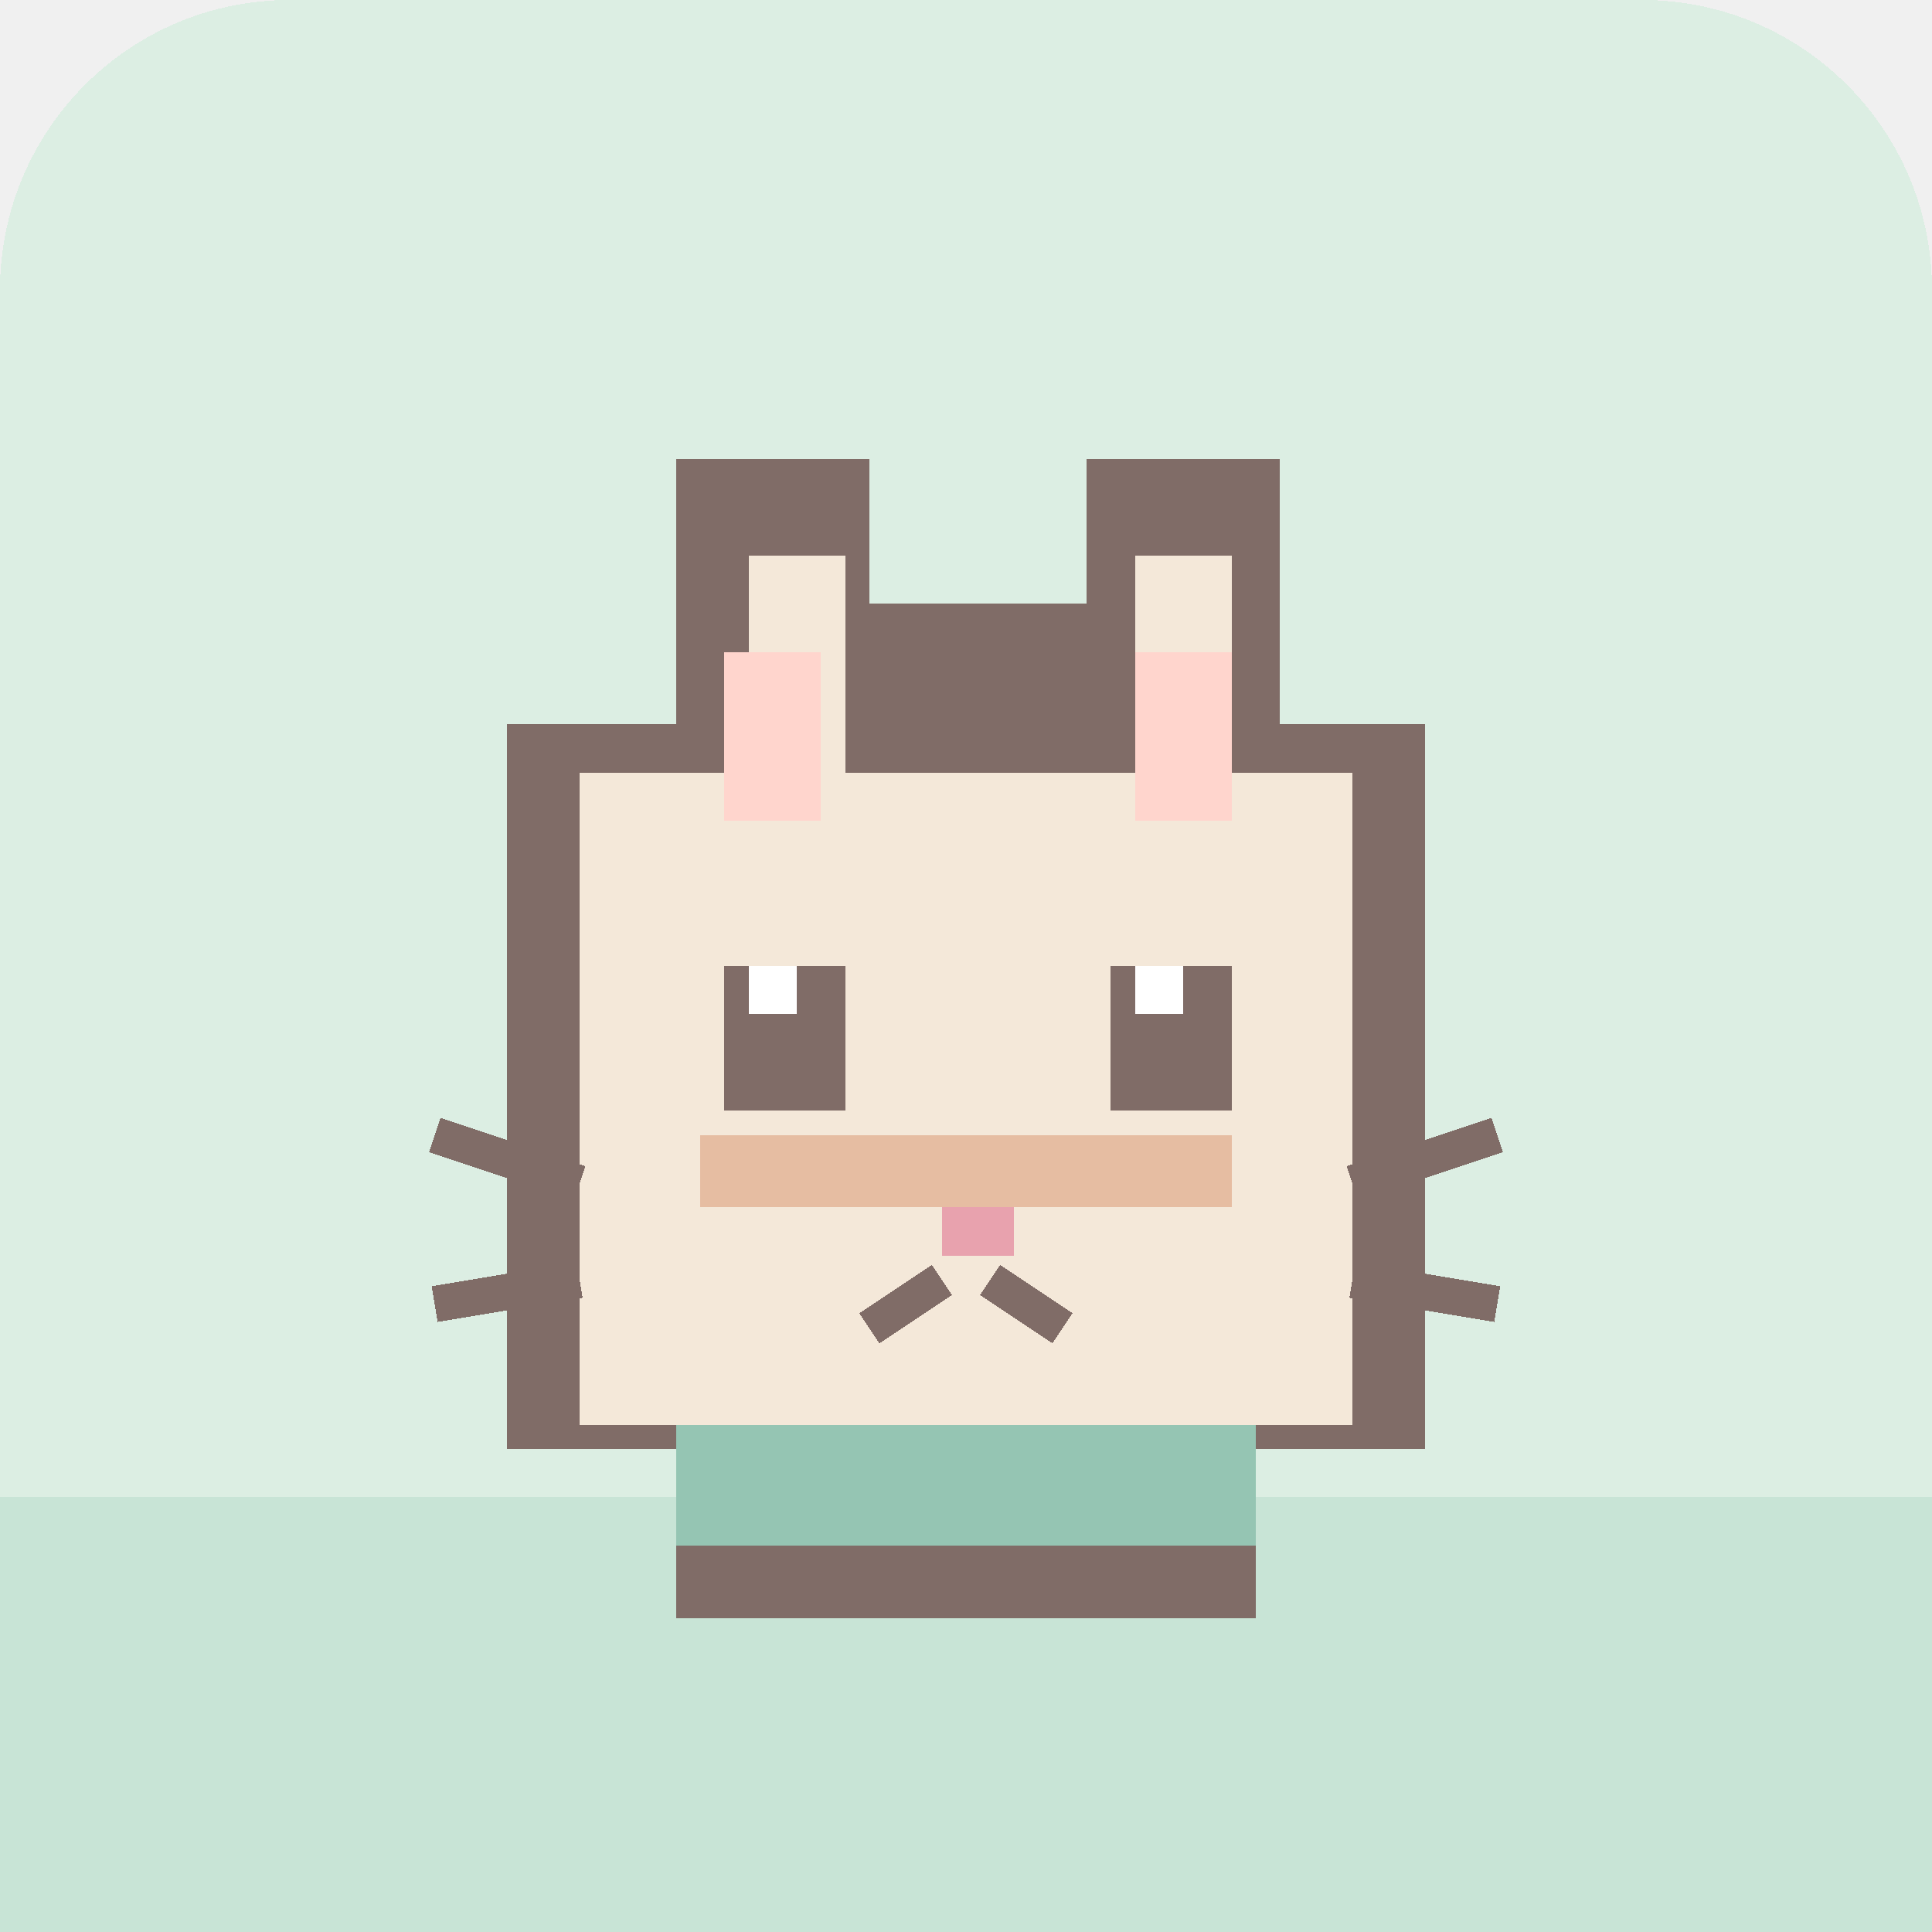
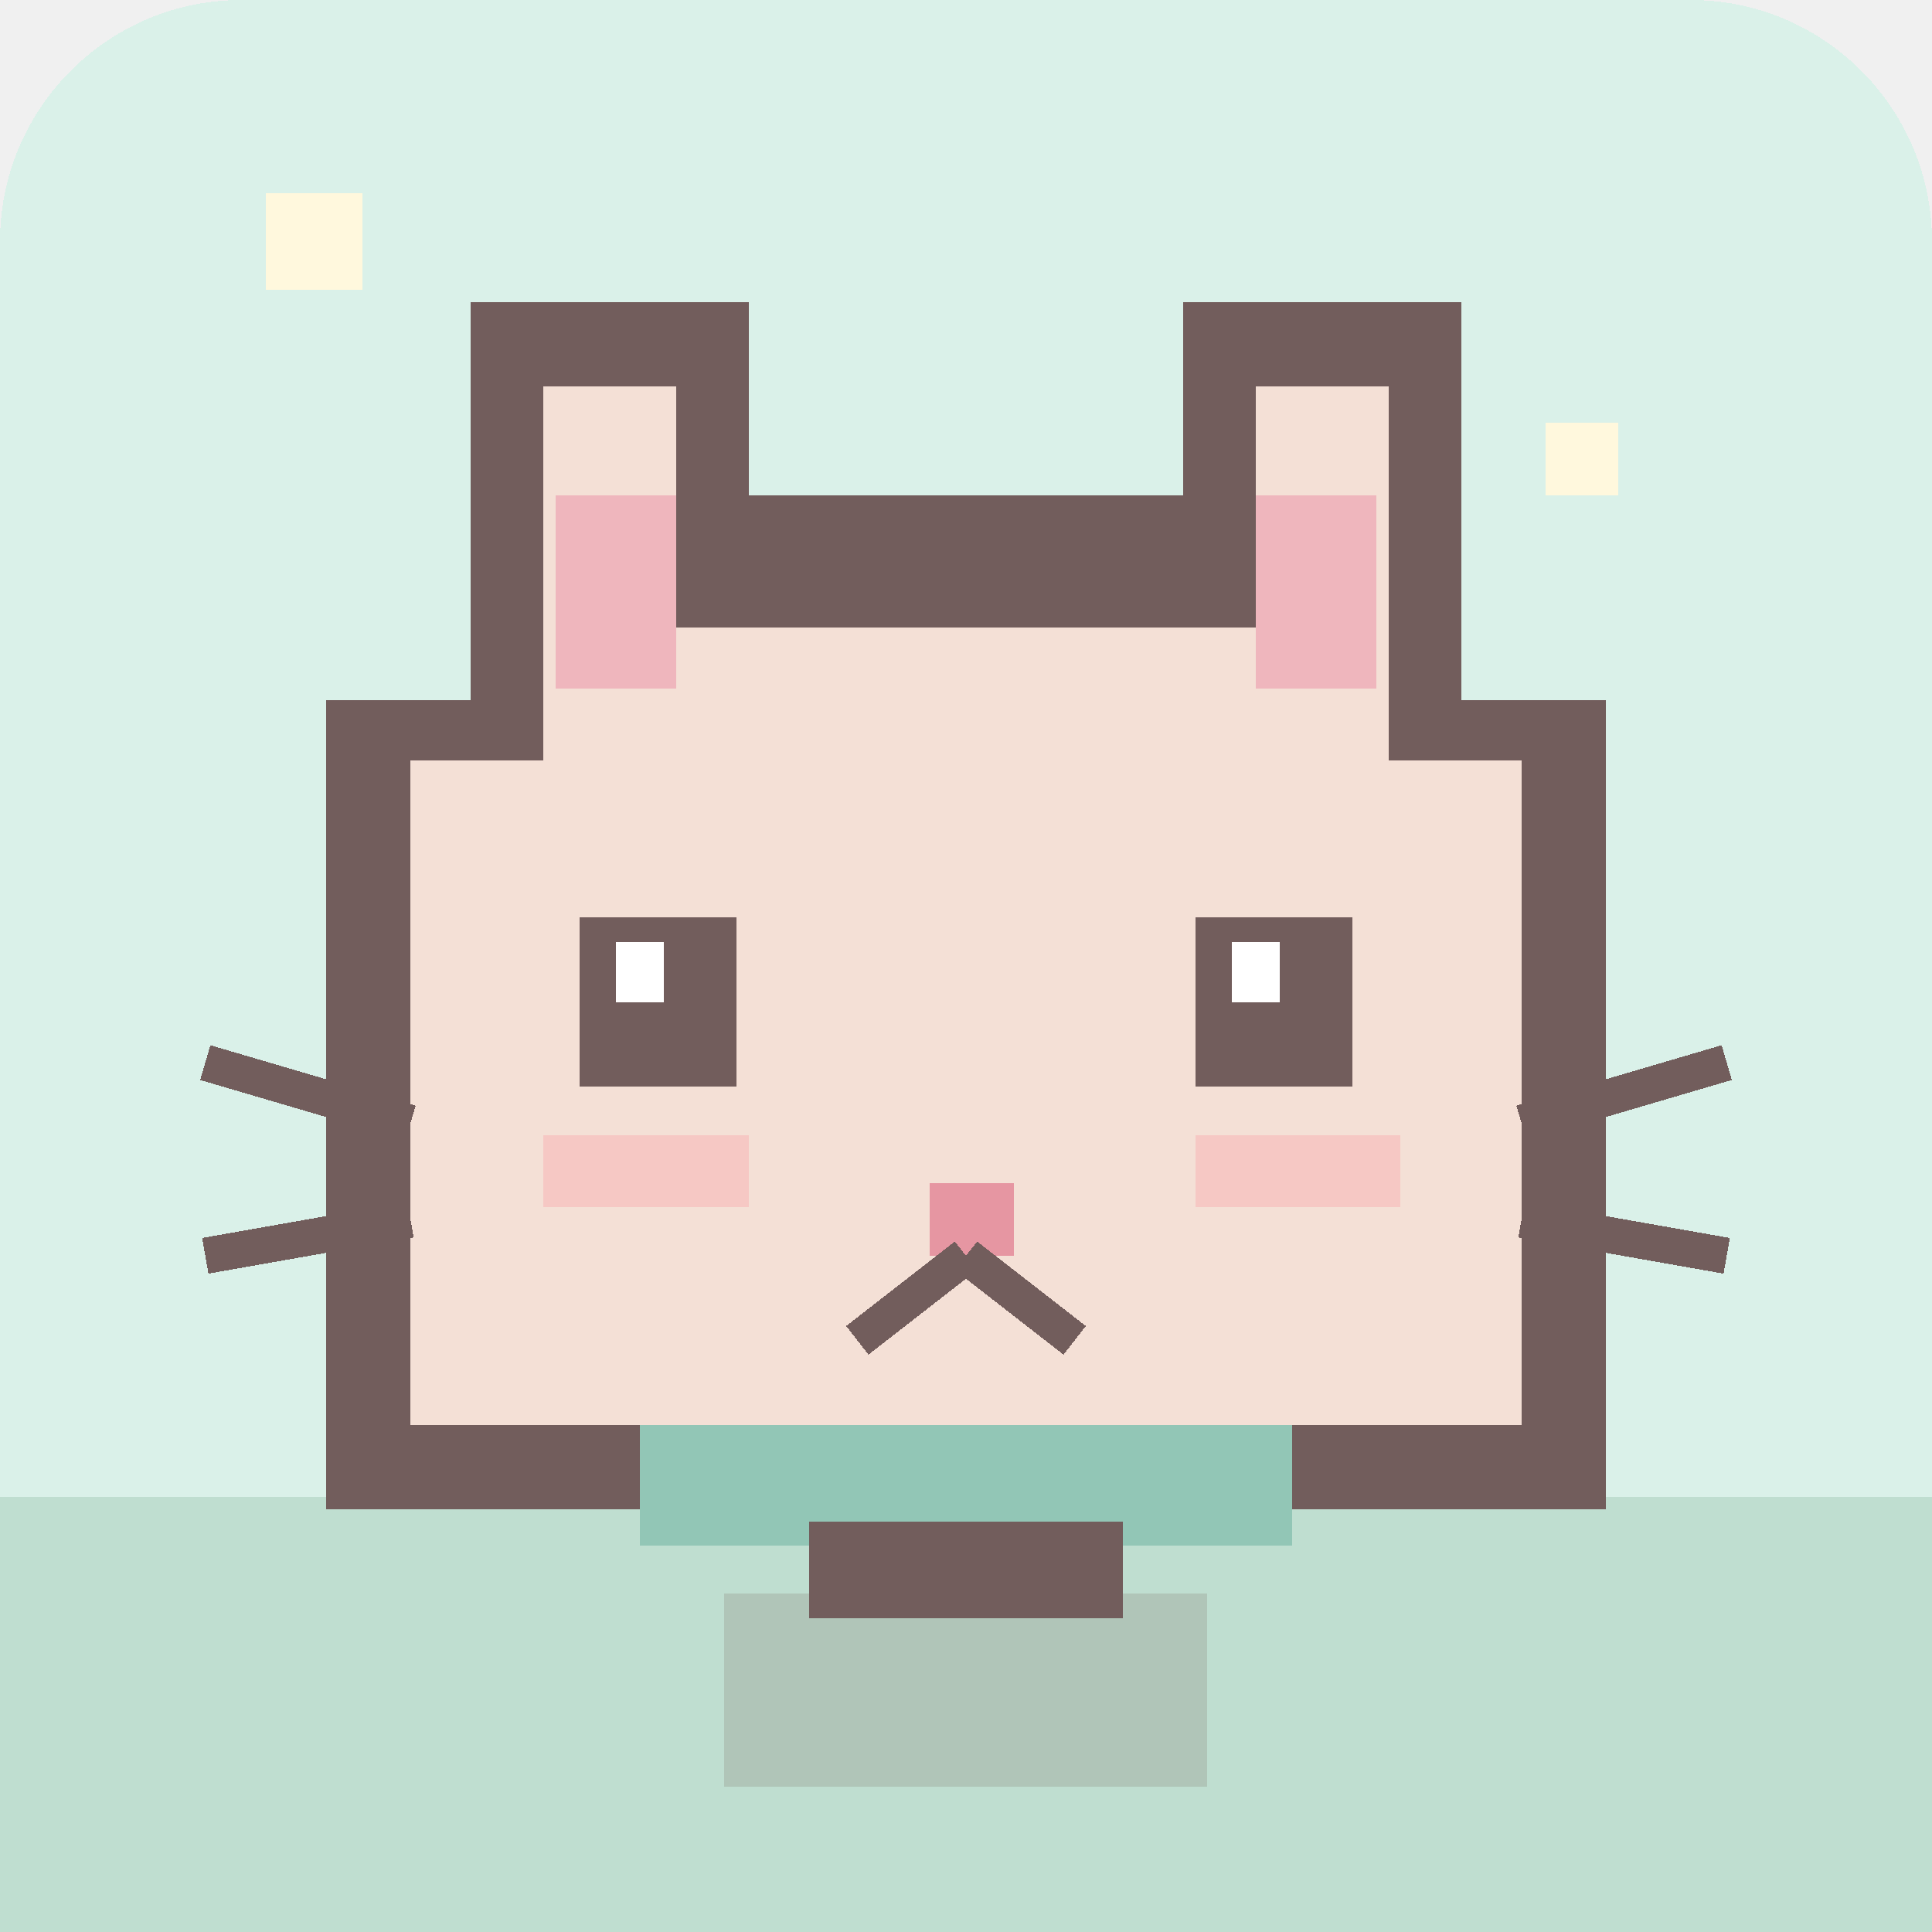
- <svg xmlns="http://www.w3.org/2000/svg" viewBox="0 0 80 80" shape-rendering="crispEdges">
-   <rect width="80" height="80" rx="12" fill="#dceee3" />
-   <path fill="#c8e4d6" d="M0 62h80v18H0z" />
-   <path fill="#806c67" d="M21 30h7V19h8v6h9v-6h8v11h6v30h-7v7H28v-7h-7z" />
-   <path fill="#f4e8d9" d="M24 32h7V23h4v9h12v-9h4v9h5v27h-5v5H29v-5h-5z" />
-   <path fill="#ffd5cd" d="M30 27h4v7h-4z M47 27h4v7h-4z" />
-   <path fill="#806c67" d="M30 40h5v6h-5z M46 40h5v6h-5z" />
-   <path fill="#fff" d="M31 40h2v2h-2z M47 40h2v2h-2z" />
-   <path fill="#e8a2ae" d="M39 49h3v3h-3z" />
-   <path stroke="#806c67" stroke-width="1.5" d="M39 53l-3 2m5-2 3 2M24 49l-6-2m6 6-6 1m38-5 6-2m-6 6 6 1" />
-   <path fill="#95c5b3" d="M28 59h24v5H28z" />
-   <path d="M29 47h22v3H29z" fill="#e6bda2" />
+ <svg xmlns="http://www.w3.org/2000/svg" viewBox="0 0 160 160" shape-rendering="crispEdges">
+   <rect width="160" height="160" rx="20" fill="#daf1e9" />
+   <rect y="124" width="160" height="36" fill="#bfded0" />
+   <rect x="22" y="16" width="8" height="8" fill="#fff8dd" />
+   <rect x="128" y="35" width="6" height="6" fill="#fff8dd" />
+   <rect x="60" y="132" width="40" height="16" fill="#725d5c" opacity=".2" />
+   <path d="M39 58V25h23v16h36V25h23v33h12v67H27V58z" fill="#725d5c" />
+   <path d="M45 63V32h11v20h48V32h11v31h11v55H34V63z" fill="#f4e0d6" />
+   <rect x="46" y="41" width="10" height="16" fill="#efb6bd" />
+   <rect x="104" y="41" width="10" height="16" fill="#efb6bd" />
+   <rect x="48" y="76" width="13" height="14" fill="#725d5c" />
+   <rect x="99" y="76" width="13" height="14" fill="#725d5c" />
+   <rect x="51" y="78" width="4" height="5" fill="#fff" />
+   <rect x="102" y="78" width="4" height="5" fill="#fff" />
+   <rect x="45" y="94" width="17" height="6" fill="#f7bbba" opacity=".65" />
+   <rect x="99" y="94" width="17" height="6" fill="#f7bbba" opacity=".65" />
+   <rect x="77" y="98" width="7" height="6" fill="#e696a2" />
+   <path d="M80 104l-9 7m9-7 9 7M34 93l-17-5m17 13-17 3m109-11 17-5m-17 13 17 3" stroke="#725d5c" stroke-width="3" />
+   <rect x="53" y="118" width="54" height="10" fill="#92c6b6" />
+   <rect x="67" y="126" width="26" height="8" fill="#725d5c" />
</svg>
